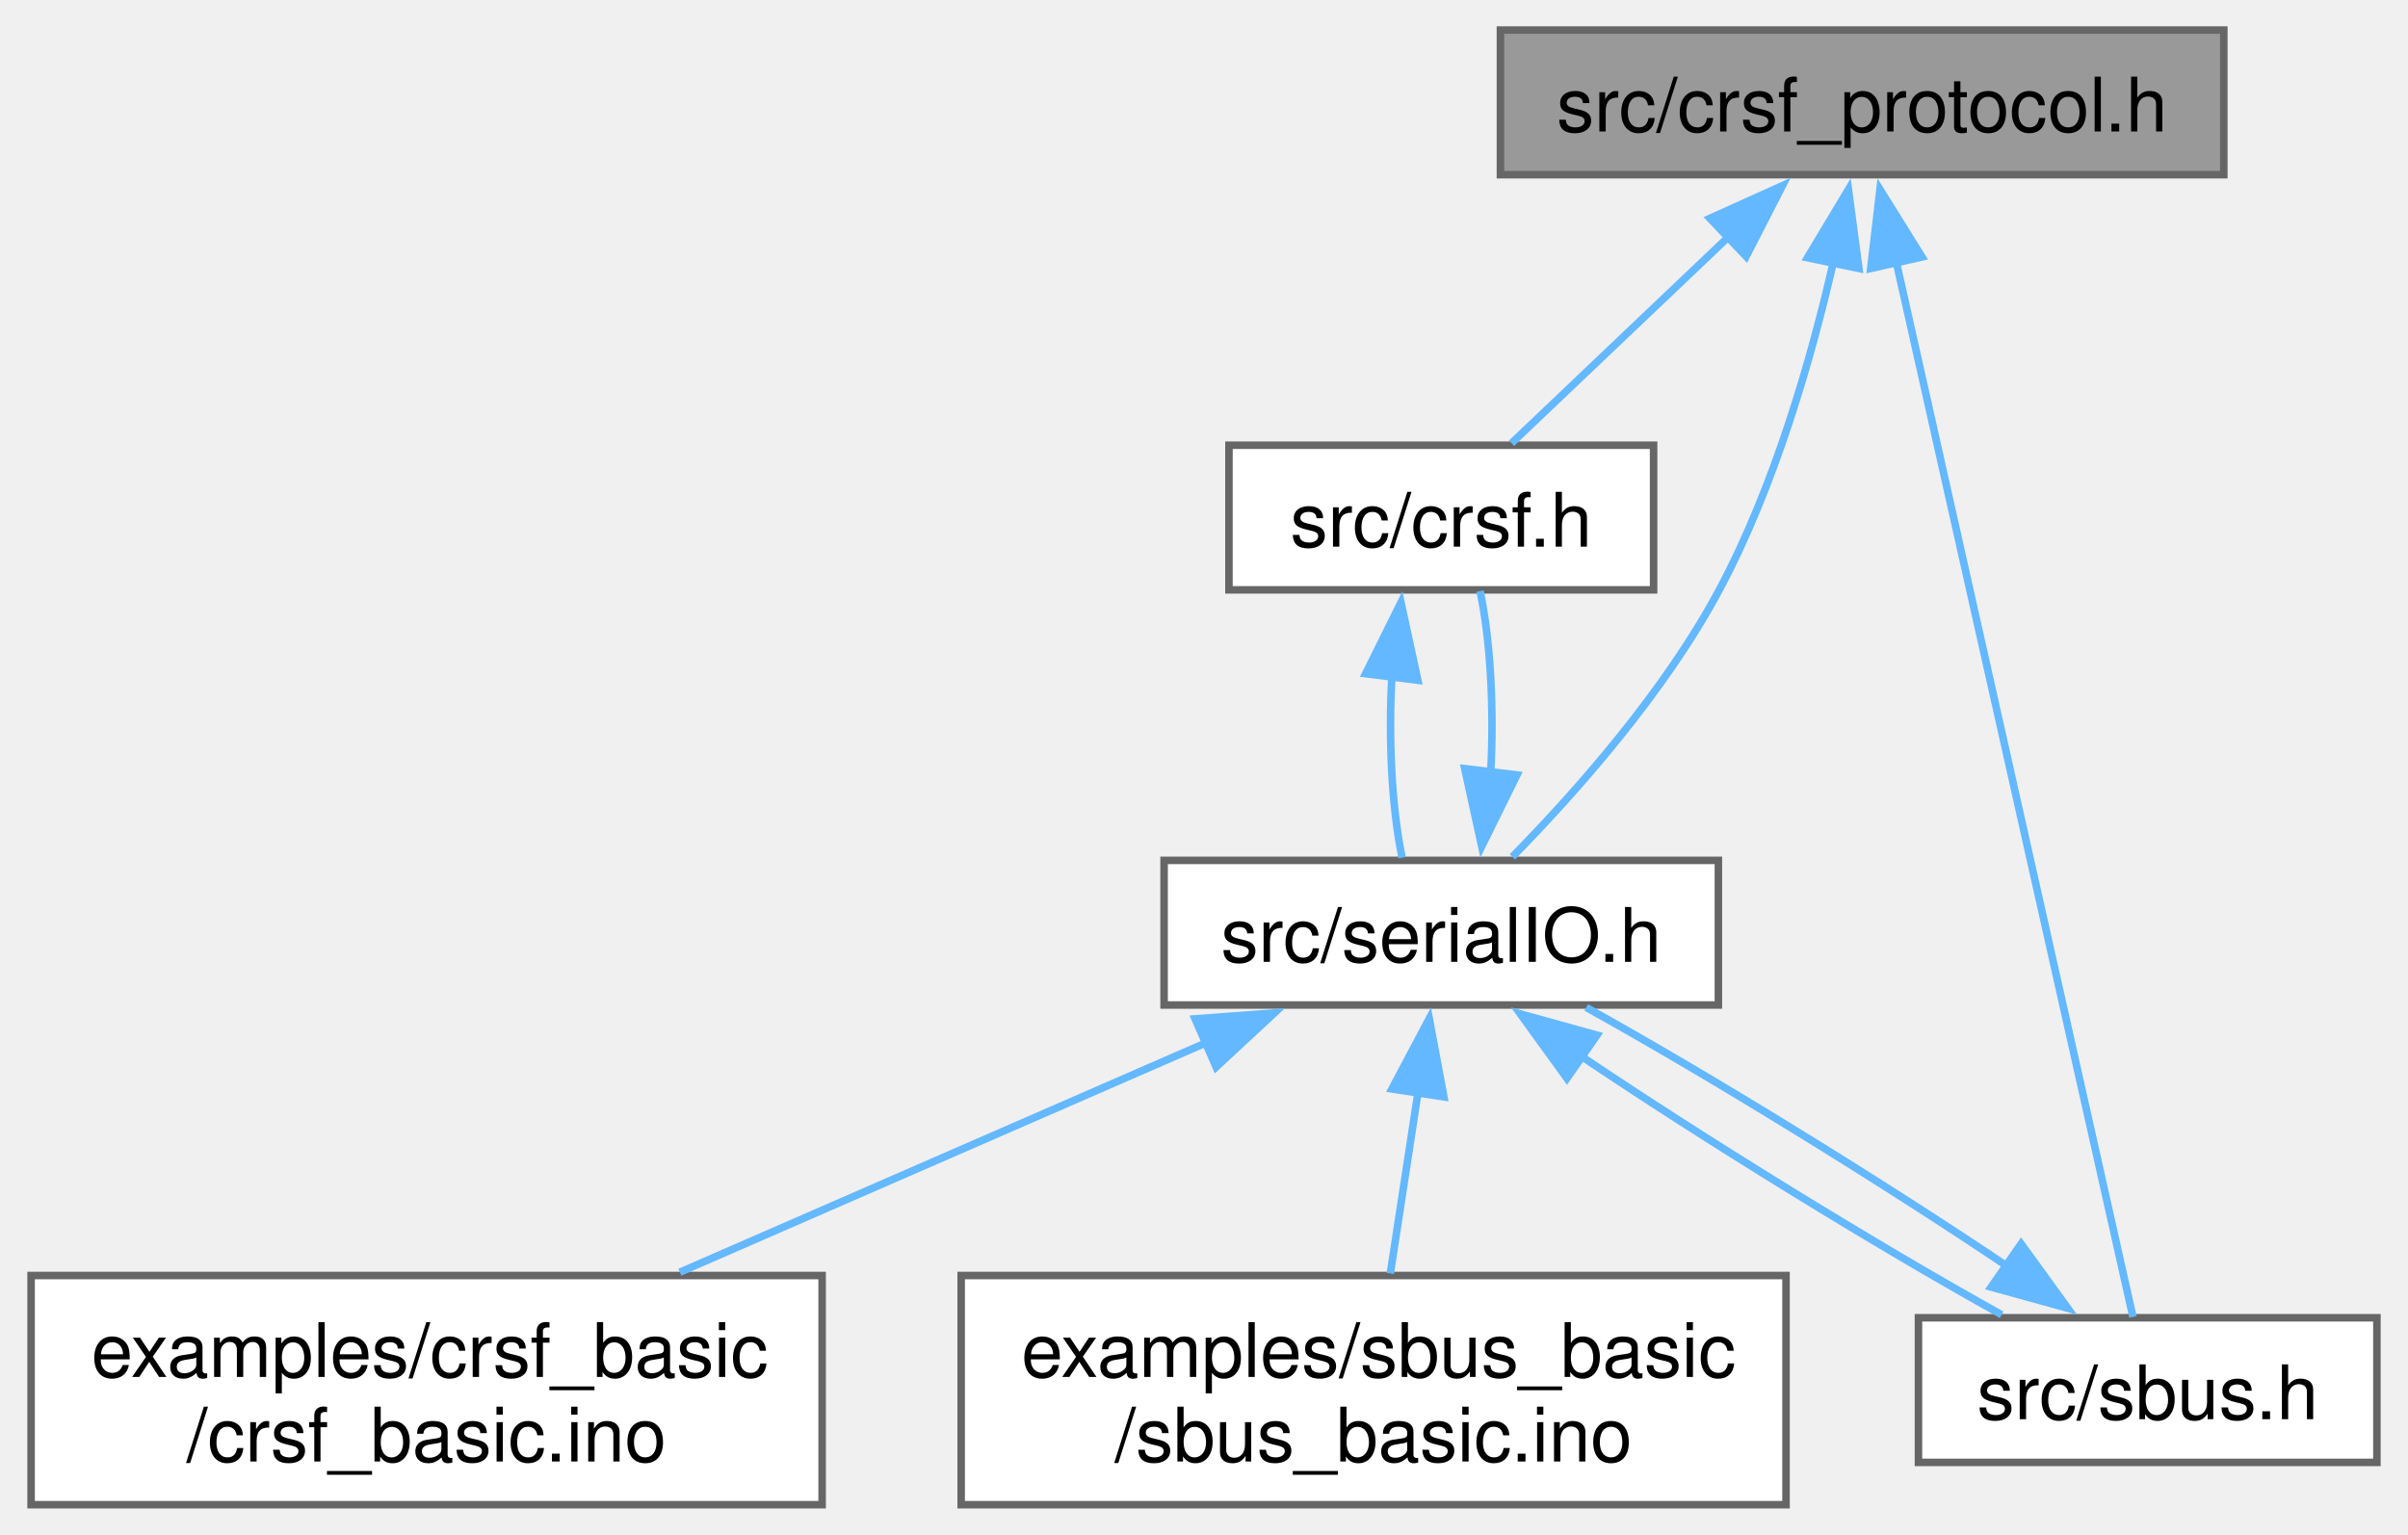
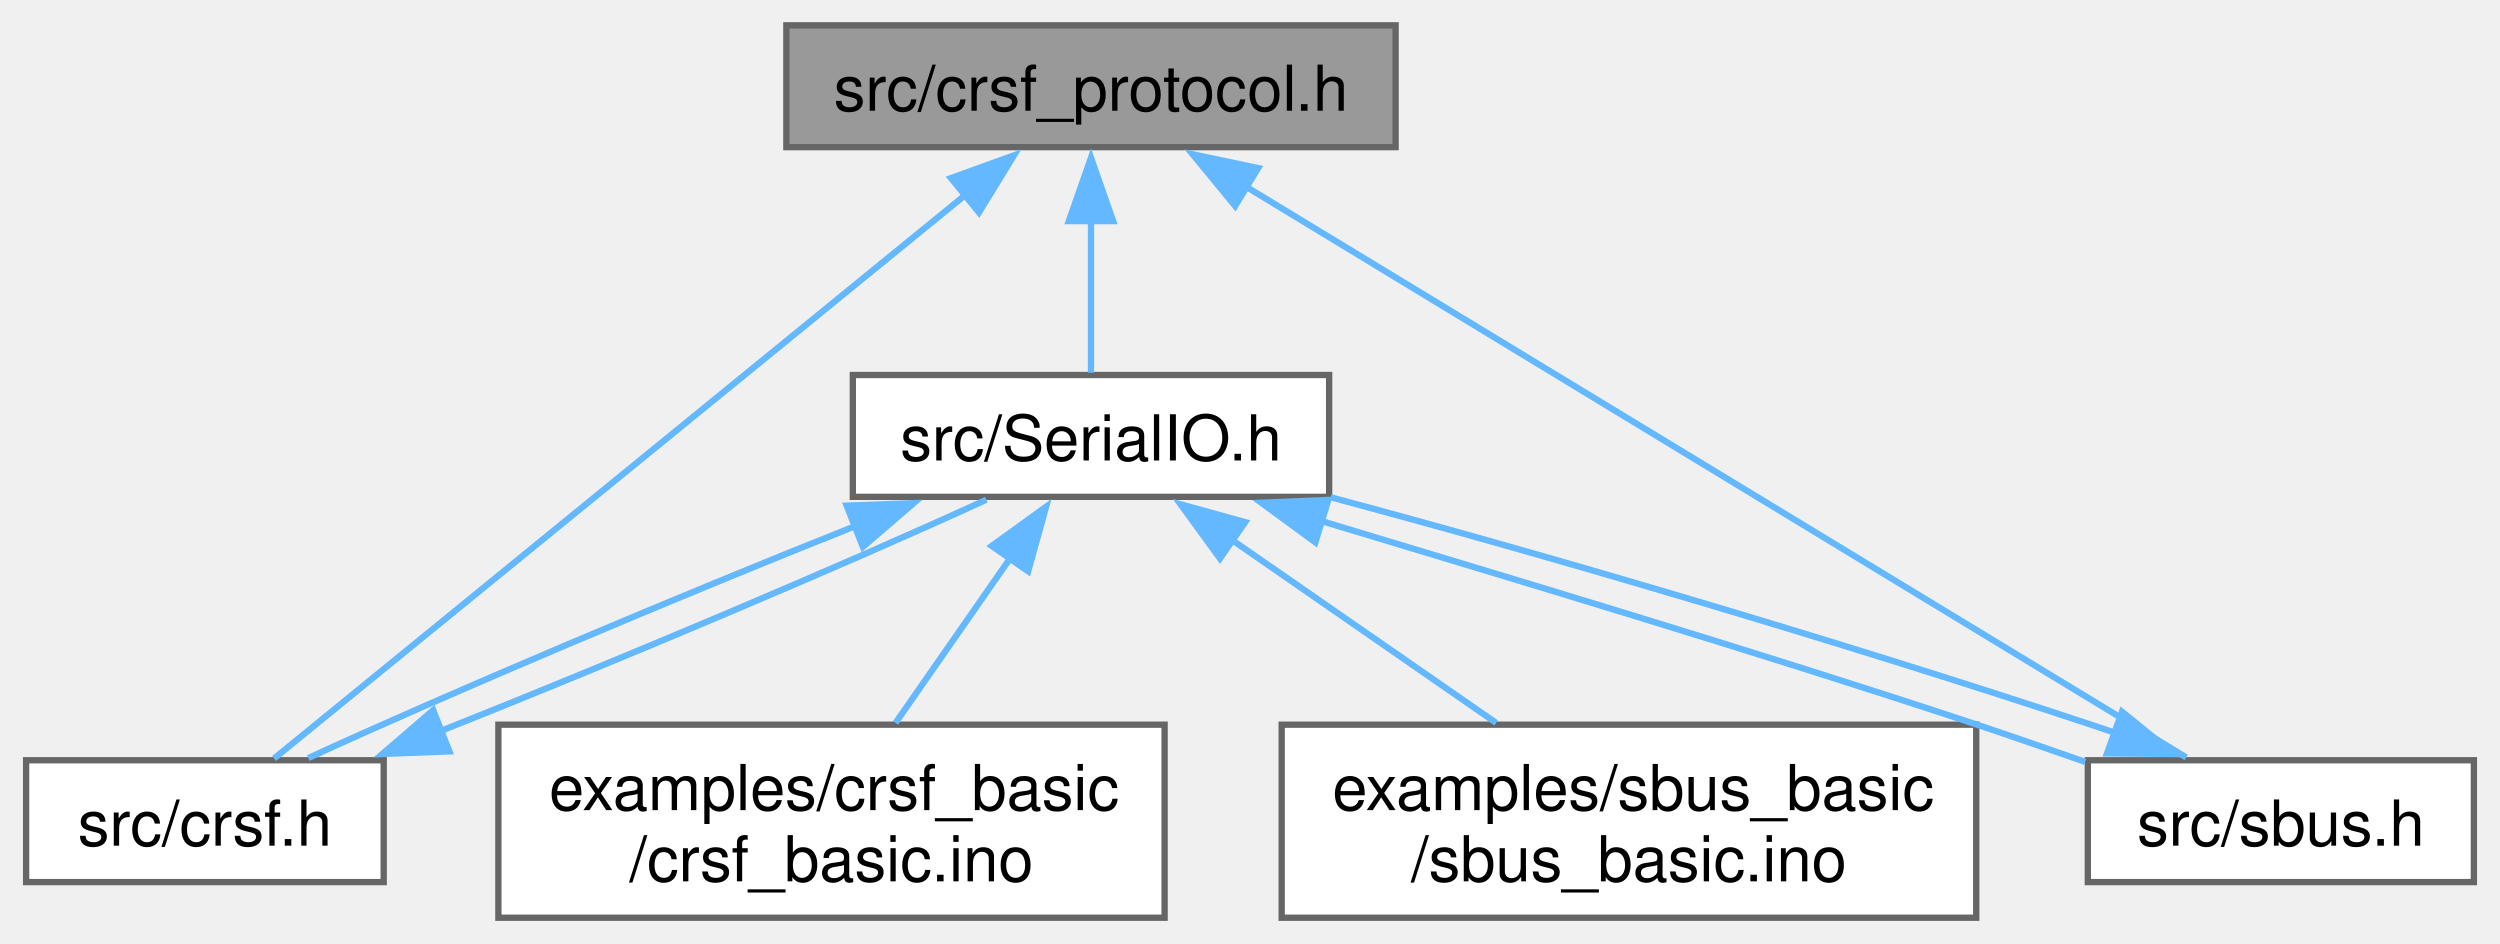
- <svg xmlns="http://www.w3.org/2000/svg" xmlns:xlink="http://www.w3.org/1999/xlink" width="320pt" height="204pt" viewBox="0.00 0.00 320.12 204.25">
-   <g id="graph0" class="graph" transform="scale(1 1) rotate(0) translate(4 200.25)">
+ <svg xmlns="http://www.w3.org/2000/svg" xmlns:xlink="http://www.w3.org/1999/xlink" width="395pt" height="149pt" viewBox="0.00 0.00 394.75 149.00">
+   <g id="graph0" class="graph" transform="scale(1 1) rotate(0) translate(4 145)">
    <g id="Node000001" class="node">
      <g id="a_Node000001">
        <a xlink:title="Header file for the CRSF protocol implementation.">
-           <polygon fill="#999999" stroke="#666666" points="291.75,-196.25 195.5,-196.25 195.5,-177 291.75,-177 291.75,-196.25" />
-           <text text-anchor="middle" x="243.62" y="-182.75" font-family="Helvetica,sans-Serif" font-size="10.00">src/crsf_protocol.h</text>
+           <polygon fill="#999999" stroke="#666666" points="216.38,-141 120.12,-141 120.12,-121.75 216.38,-121.75 216.38,-141" />
+           <text text-anchor="middle" x="168.25" y="-127.5" font-family="Helvetica,sans-Serif" font-size="10.00">src/crsf_protocol.h</text>
        </a>
      </g>
    </g>
    <g id="Node000002" class="node">
      <g id="a_Node000002">
-         <a xlink:href="crsf_8h.html" target="_top" xlink:title="Header file for the CRSF protocol implementation.">
-           <polygon fill="white" stroke="#666666" points="215.88,-141 159.38,-141 159.38,-121.75 215.88,-121.75 215.88,-141" />
-           <text text-anchor="middle" x="187.62" y="-127.5" font-family="Helvetica,sans-Serif" font-size="10.00">src/crsf.h</text>
+         <a xlink:href="SerialIO_8h.html" target="_top" xlink:title="Header file for serial input/output (IO) functionality.">
+           <polygon fill="white" stroke="#666666" points="205.88,-85.75 130.62,-85.75 130.62,-66.5 205.88,-66.5 205.88,-85.75" />
+           <text text-anchor="middle" x="168.25" y="-72.25" font-family="Helvetica,sans-Serif" font-size="10.00">src/SerialIO.h</text>
        </a>
      </g>
    </g>
    <g id="edge1_Node000001_Node000002" class="edge">
      <g id="a_edge1_Node000001_Node000002">
        <a xlink:title=" ">
-           <path fill="none" stroke="#63b8ff" d="M225.99,-168.86C216.38,-159.72 204.87,-148.78 196.98,-141.27" />
-           <polygon fill="#63b8ff" stroke="#63b8ff" points="223.37,-171.19 233.03,-175.55 228.19,-166.12 223.37,-171.19" />
+           <path fill="none" stroke="#63b8ff" d="M168.25,-110.13C168.25,-101.84 168.25,-92.67 168.25,-86.11" />
+           <polygon fill="#63b8ff" stroke="#63b8ff" points="164.75,-110.07 168.25,-120.07 171.75,-110.07 164.75,-110.07" />
        </a>
      </g>
    </g>
-     <g id="Node000003" class="node">
-       <g id="a_Node000003">
-         <a xlink:href="serialIO_8h.html" target="_top" xlink:title="Header file for serial input/output (IO) functionality.">
-           <polygon fill="white" stroke="#666666" points="224.5,-85.75 150.75,-85.75 150.75,-66.5 224.5,-66.5 224.5,-85.75" />
-           <text text-anchor="middle" x="187.62" y="-72.25" font-family="Helvetica,sans-Serif" font-size="10.00">src/serialIO.h</text>
+     <g id="Node000005" class="node">
+       <g id="a_Node000005">
+         <a xlink:href="crsf_8h.html" target="_top" xlink:title="Header file for the CRSF protocol implementation.">
+           <polygon fill="white" stroke="#666666" points="56.5,-24.88 0,-24.88 0,-5.63 56.5,-5.63 56.5,-24.88" />
+           <text text-anchor="middle" x="28.25" y="-11.38" font-family="Helvetica,sans-Serif" font-size="10.00">src/crsf.h</text>
        </a>
      </g>
    </g>
-     <g id="edge9_Node000001_Node000003" class="edge">
-       <g id="a_edge9_Node000001_Node000003">
+     <g id="edge8_Node000001_Node000005" class="edge">
+       <g id="a_edge8_Node000001_Node000005">
        <a xlink:title=" ">
-           <path fill="none" stroke="#63b8ff" d="M239.83,-165.51C236.86,-152.51 231.98,-135.51 224.62,-121.75 217.32,-108.08 205.42,-94.71 197.09,-86.22" />
-           <polygon fill="#63b8ff" stroke="#63b8ff" points="236.35,-165.95 241.8,-175.03 243.2,-164.52 236.35,-165.95" />
+           <path fill="none" stroke="#63b8ff" d="M148.54,-114.31C118.62,-89.92 62.75,-44.38 39.18,-25.16" />
+           <polygon fill="#63b8ff" stroke="#63b8ff" points="146.13,-116.86 156.09,-120.46 150.55,-111.43 146.13,-116.86" />
        </a>
      </g>
    </g>
    <g id="Node000006" class="node">
      <g id="a_Node000006">
        <a xlink:href="sbus_8h.html" target="_top" xlink:title="Header file for the SBUS protocol implementation.">
-           <polygon fill="white" stroke="#666666" points="312.12,-24.88 251.12,-24.88 251.12,-5.63 312.12,-5.63 312.12,-24.88" />
-           <text text-anchor="middle" x="281.62" y="-11.38" font-family="Helvetica,sans-Serif" font-size="10.00">src/sbus.h</text>
+           <polygon fill="white" stroke="#666666" points="386.75,-24.88 325.75,-24.88 325.75,-5.63 386.75,-5.63 386.75,-24.88" />
+           <text text-anchor="middle" x="356.25" y="-11.38" font-family="Helvetica,sans-Serif" font-size="10.00">src/sbus.h</text>
        </a>
      </g>
    </g>
-     <g id="edge8_Node000001_Node000006" class="edge">
-       <g id="a_edge8_Node000001_Node000006">
+     <g id="edge9_Node000001_Node000006" class="edge">
+       <g id="a_edge9_Node000001_Node000006">
        <a xlink:title=" ">
-           <path fill="none" stroke="#63b8ff" d="M248.1,-165.69C256.39,-128.75 273.81,-51.06 279.66,-24.99" />
-           <polygon fill="#63b8ff" stroke="#63b8ff" points="244.77,-164.52 246,-175.04 251.6,-166.05 244.77,-164.52" />
+           <path fill="none" stroke="#63b8ff" d="M192.64,-115.57C232.14,-91.59 308.95,-44.96 341.31,-25.32" />
+           <polygon fill="#63b8ff" stroke="#63b8ff" points="191.03,-112.45 184.3,-120.63 194.66,-118.44 191.03,-112.45" />
+         </a>
+       </g>
+     </g>
+     <g id="Node000003" class="node">
+       <g id="a_Node000003">
+         <a xlink:href="crsf__basic_8ino.html" target="_top" xlink:title=" ">
+           <polygon fill="white" stroke="#666666" points="179.88,-30.5 74.62,-30.5 74.62,0 179.88,0 179.88,-30.5" />
+           <text text-anchor="start" x="82.62" y="-17" font-family="Helvetica,sans-Serif" font-size="10.00">examples/crsf_basic</text>
+           <text text-anchor="middle" x="127.25" y="-5.75" font-family="Helvetica,sans-Serif" font-size="10.00">/crsf_basic.ino</text>
        </a>
      </g>
    </g>
    <g id="edge2_Node000002_Node000003" class="edge">
      <g id="a_edge2_Node000002_Node000003">
        <a xlink:title=" ">
-           <path fill="none" stroke="#63b8ff" d="M181.07,-110.42C180.58,-102.05 181.03,-92.75 182.42,-86.11" />
-           <polygon fill="#63b8ff" stroke="#63b8ff" points="177.56,-110.59 182.27,-120.08 184.51,-109.72 177.56,-110.59" />
-         </a>
-       </g>
-     </g>
-     <g id="edge5_Node000003_Node000002" class="edge">
-       <g id="a_edge5_Node000003_Node000002">
-         <a xlink:title=" ">
-           <path fill="none" stroke="#63b8ff" d="M194.2,-97.32C194.67,-105.71 194.2,-114.99 192.79,-121.58" />
-           <polygon fill="#63b8ff" stroke="#63b8ff" points="197.7,-97.12 193.01,-87.61 190.75,-97.96 197.7,-97.12" />
+           <path fill="none" stroke="#63b8ff" d="M155.54,-56.88C149.7,-48.48 142.86,-38.66 137.37,-30.78" />
+           <polygon fill="#63b8ff" stroke="#63b8ff" points="152.57,-58.74 161.16,-64.94 158.32,-54.73 152.57,-58.74" />
        </a>
      </g>
    </g>
    <g id="Node000004" class="node">
      <g id="a_Node000004">
-         <a xlink:href="crsf__basic_8ino.html" target="_top" xlink:title=" ">
-           <polygon fill="white" stroke="#666666" points="105.25,-30.5 0,-30.5 0,0 105.25,0 105.25,-30.5" />
-           <text text-anchor="start" x="8" y="-17" font-family="Helvetica,sans-Serif" font-size="10.00">examples/crsf_basic</text>
-           <text text-anchor="middle" x="52.62" y="-5.75" font-family="Helvetica,sans-Serif" font-size="10.00">/crsf_basic.ino</text>
+         <a xlink:href="sbus__basic_8ino.html" target="_top" xlink:title=" ">
+           <polygon fill="white" stroke="#666666" points="308.12,-30.5 198.38,-30.5 198.38,0 308.12,0 308.12,-30.5" />
+           <text text-anchor="start" x="206.38" y="-17" font-family="Helvetica,sans-Serif" font-size="10.00">examples/sbus_basic</text>
+           <text text-anchor="middle" x="253.25" y="-5.75" font-family="Helvetica,sans-Serif" font-size="10.00">/sbus_basic.ino</text>
        </a>
      </g>
    </g>
-     <g id="edge3_Node000003_Node000004" class="edge">
-       <g id="a_edge3_Node000003_Node000004">
+     <g id="edge3_Node000002_Node000004" class="edge">
+       <g id="a_edge3_Node000002_Node000004">
        <a xlink:title=" ">
-           <path fill="none" stroke="#63b8ff" d="M156.53,-61.56C135.53,-52.41 107.84,-40.33 86.32,-30.94" />
-           <polygon fill="#63b8ff" stroke="#63b8ff" points="154.87,-64.66 165.44,-65.45 157.67,-58.24 154.87,-64.66" />
+           <path fill="none" stroke="#63b8ff" d="M190.3,-59.85C203.24,-50.89 219.51,-39.62 232.27,-30.78" />
+           <polygon fill="#63b8ff" stroke="#63b8ff" points="188.63,-56.75 182.4,-65.32 192.62,-62.5 188.63,-56.75" />
        </a>
      </g>
    </g>
-     <g id="Node000005" class="node">
-       <g id="a_Node000005">
-         <a xlink:href="sbus__basic_8ino.html" target="_top" xlink:title=" ">
-           <polygon fill="white" stroke="#666666" points="233.5,-30.5 123.75,-30.5 123.75,0 233.5,0 233.5,-30.5" />
-           <text text-anchor="start" x="131.75" y="-17" font-family="Helvetica,sans-Serif" font-size="10.00">examples/sbus_basic</text>
-           <text text-anchor="middle" x="178.62" y="-5.75" font-family="Helvetica,sans-Serif" font-size="10.00">/sbus_basic.ino</text>
+     <g id="edge4_Node000002_Node000005" class="edge">
+       <g id="a_edge4_Node000002_Node000005">
+         <a xlink:title=" ">
+           <path fill="none" stroke="#63b8ff" d="M130.98,-61.87C102.85,-50.69 65.77,-34.99 44.59,-25.23" />
+           <polygon fill="#63b8ff" stroke="#63b8ff" points="129.65,-65.11 140.24,-65.5 132.21,-58.59 129.65,-65.11" />
        </a>
      </g>
    </g>
-     <g id="edge4_Node000003_Node000005" class="edge">
-       <g id="a_edge4_Node000003_Node000005">
+     <g id="edge6_Node000002_Node000006" class="edge">
+       <g id="a_edge6_Node000002_Node000006">
        <a xlink:title=" ">
-           <path fill="none" stroke="#63b8ff" d="M184.54,-54.92C183.32,-46.99 181.96,-38.06 180.85,-30.78" />
-           <polygon fill="#63b8ff" stroke="#63b8ff" points="181.06,-55.33 186.03,-64.69 187.98,-54.27 181.06,-55.33" />
+           <path fill="none" stroke="#63b8ff" d="M204.35,-62.77C232.77,-54.17 273.07,-42.18 308.25,-30.5 313.72,-28.68 319.58,-26.61 325.33,-24.62" />
+           <polygon fill="#63b8ff" stroke="#63b8ff" points="203.7,-59.31 195.15,-65.57 205.74,-66.01 203.7,-59.31" />
        </a>
      </g>
    </g>
-     <g id="edge6_Node000003_Node000006" class="edge">
-       <g id="a_edge6_Node000003_Node000006">
+     <g id="edge5_Node000005_Node000002" class="edge">
+       <g id="a_edge5_Node000005_Node000002">
        <a xlink:title=" ">
-           <path fill="none" stroke="#63b8ff" d="M205.97,-59.88C222.23,-48.9 245.6,-34.47 262.19,-25.28" />
-           <polygon fill="#63b8ff" stroke="#63b8ff" points="204.35,-56.74 198.14,-65.32 208.35,-62.49 204.35,-56.74" />
+           <path fill="none" stroke="#63b8ff" d="M65.52,-29.51C93.57,-40.65 130.51,-56.29 151.72,-66.05" />
+           <polygon fill="#63b8ff" stroke="#63b8ff" points="66.88,-26.28 56.29,-25.88 64.32,-32.8 66.88,-26.28" />
        </a>
      </g>
    </g>
-     <g id="edge7_Node000006_Node000003" class="edge">
-       <g id="a_edge7_Node000006_Node000003">
+     <g id="edge7_Node000006_Node000002" class="edge">
+       <g id="a_edge7_Node000006_Node000002">
        <a xlink:title=" ">
-           <path fill="none" stroke="#63b8ff" d="M263.13,-31.6C246.82,-42.59 223.46,-57.02 206.91,-66.18" />
-           <polygon fill="#63b8ff" stroke="#63b8ff" points="264.78,-34.72 271,-26.14 260.79,-28.96 264.78,-34.72" />
+           <path fill="none" stroke="#63b8ff" d="M330.35,-29.12C328.97,-29.59 327.6,-30.05 326.25,-30.5 285.76,-43.95 238.49,-57.79 206.12,-66.43" />
+           <polygon fill="#63b8ff" stroke="#63b8ff" points="331.15,-32.55 339.38,-25.88 328.78,-25.96 331.15,-32.55" />
        </a>
      </g>
    </g>
  </g>
</svg>
